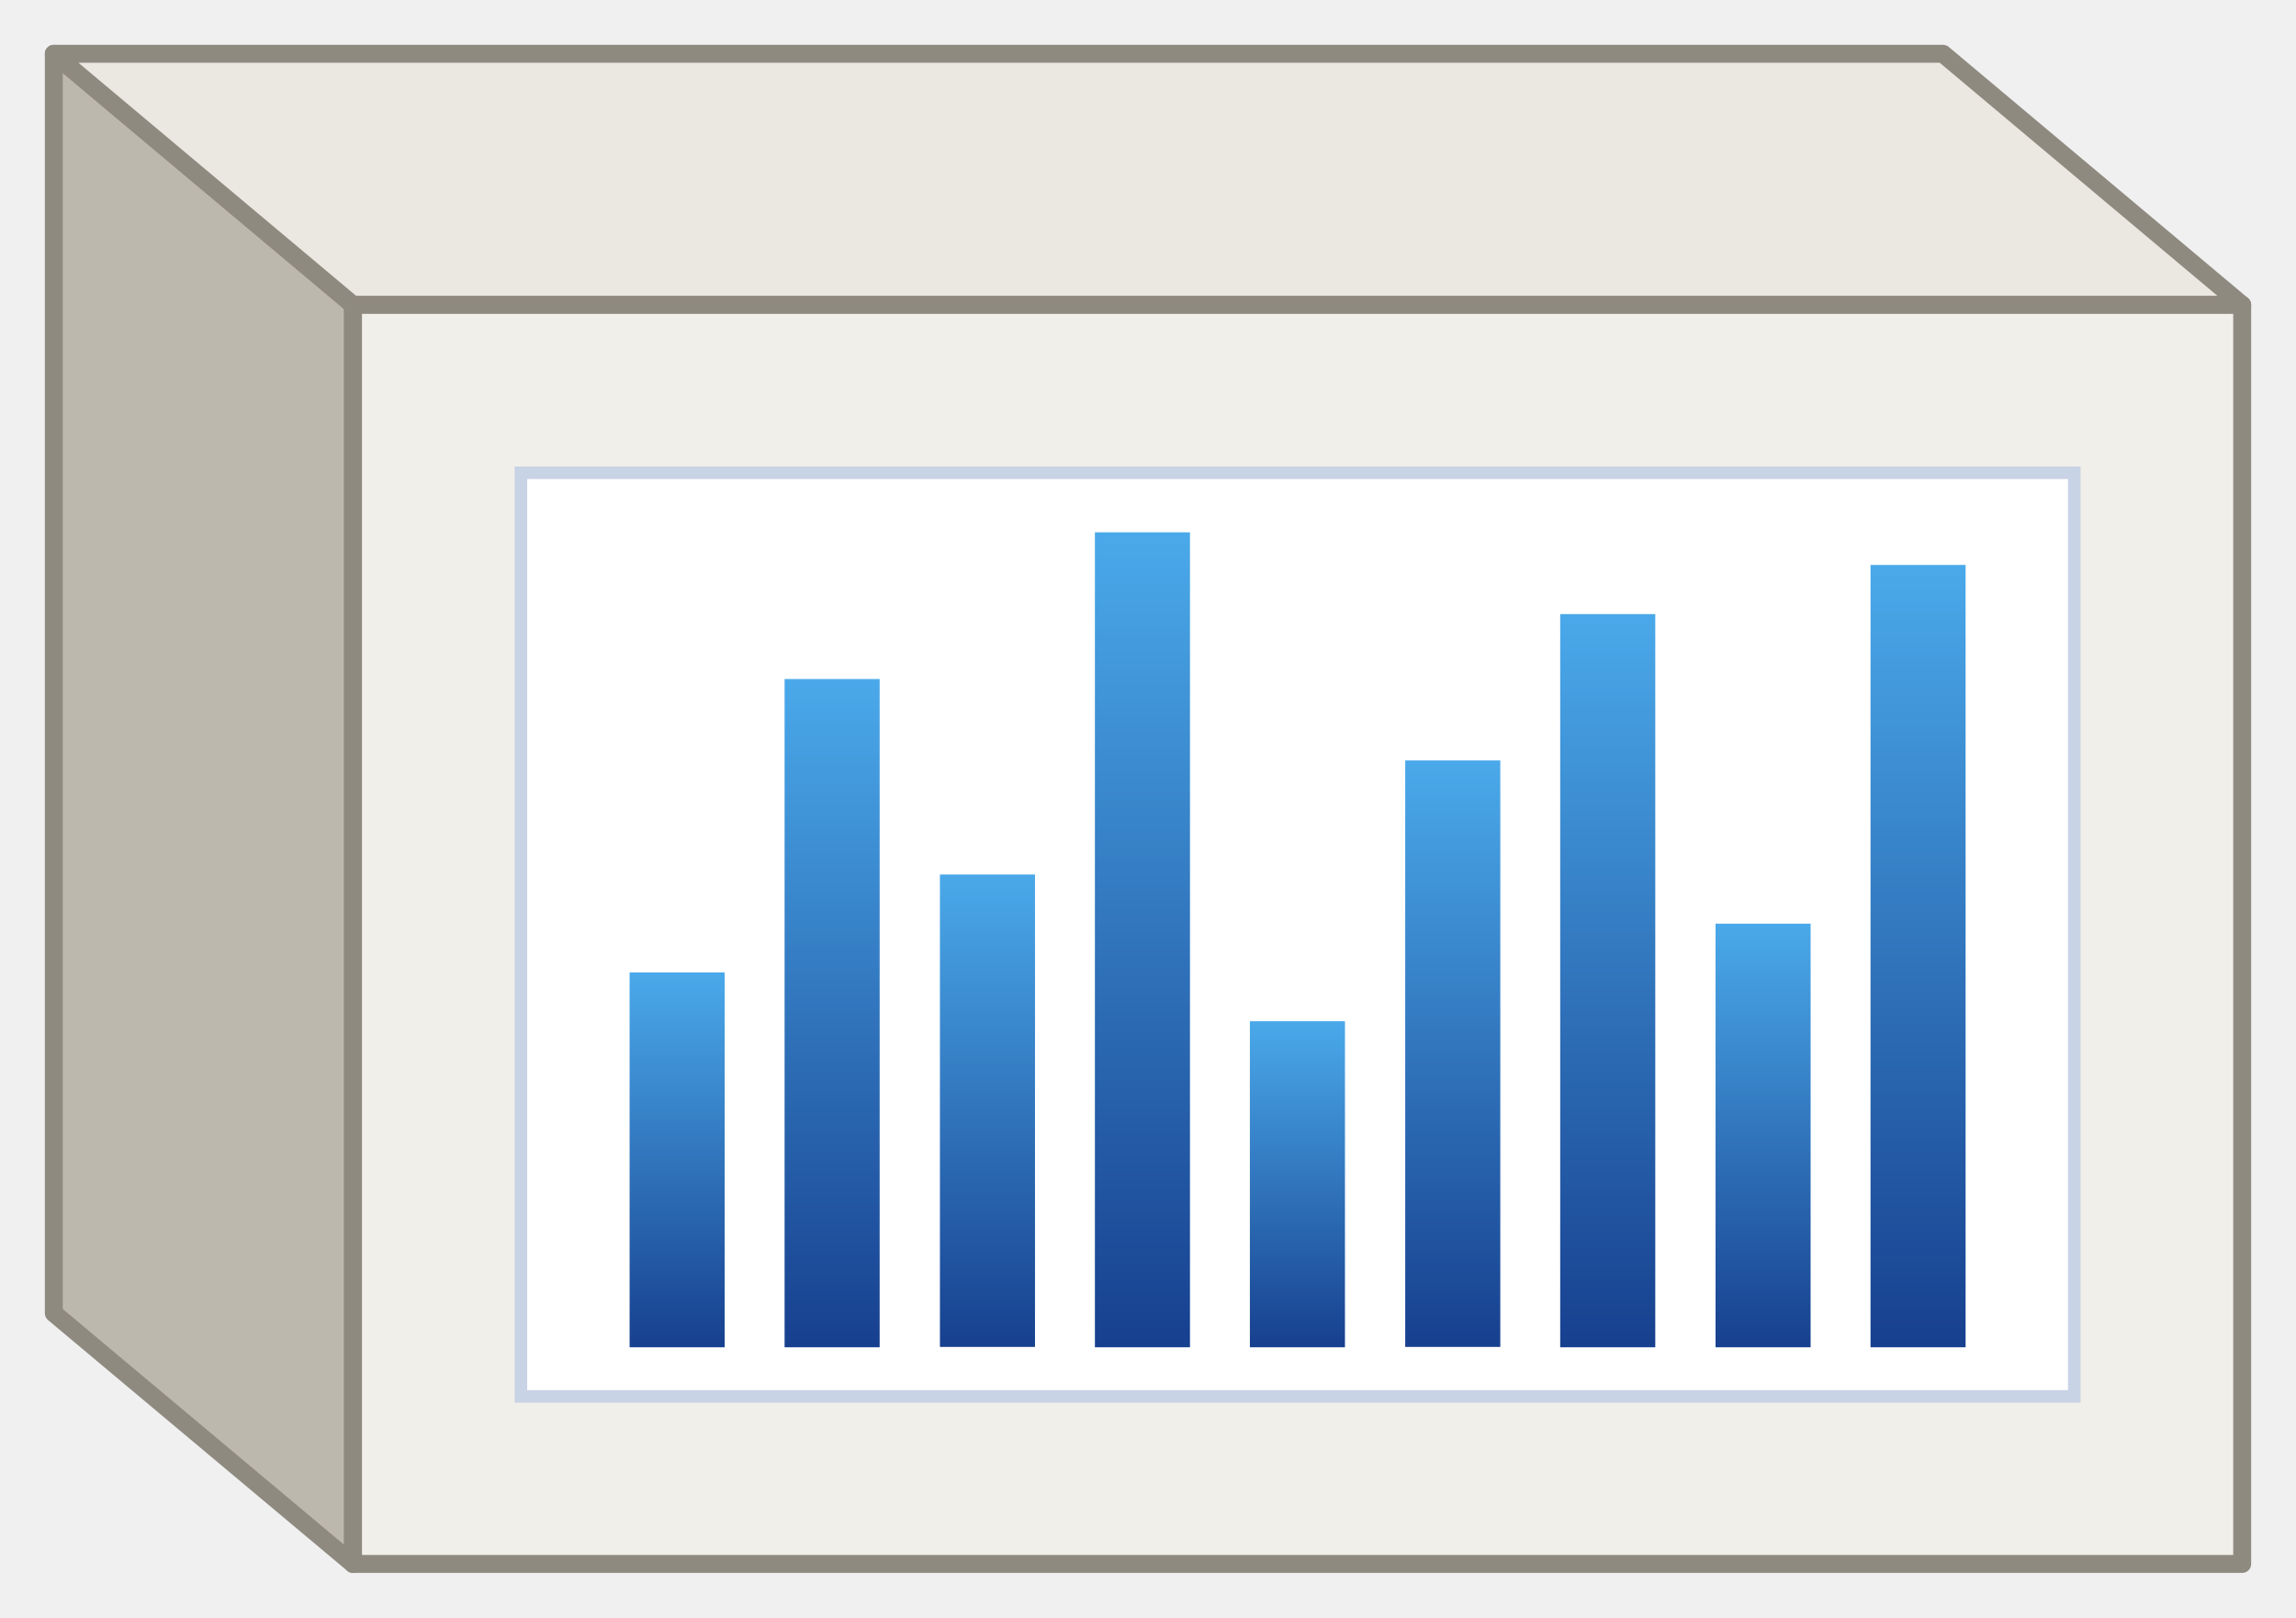
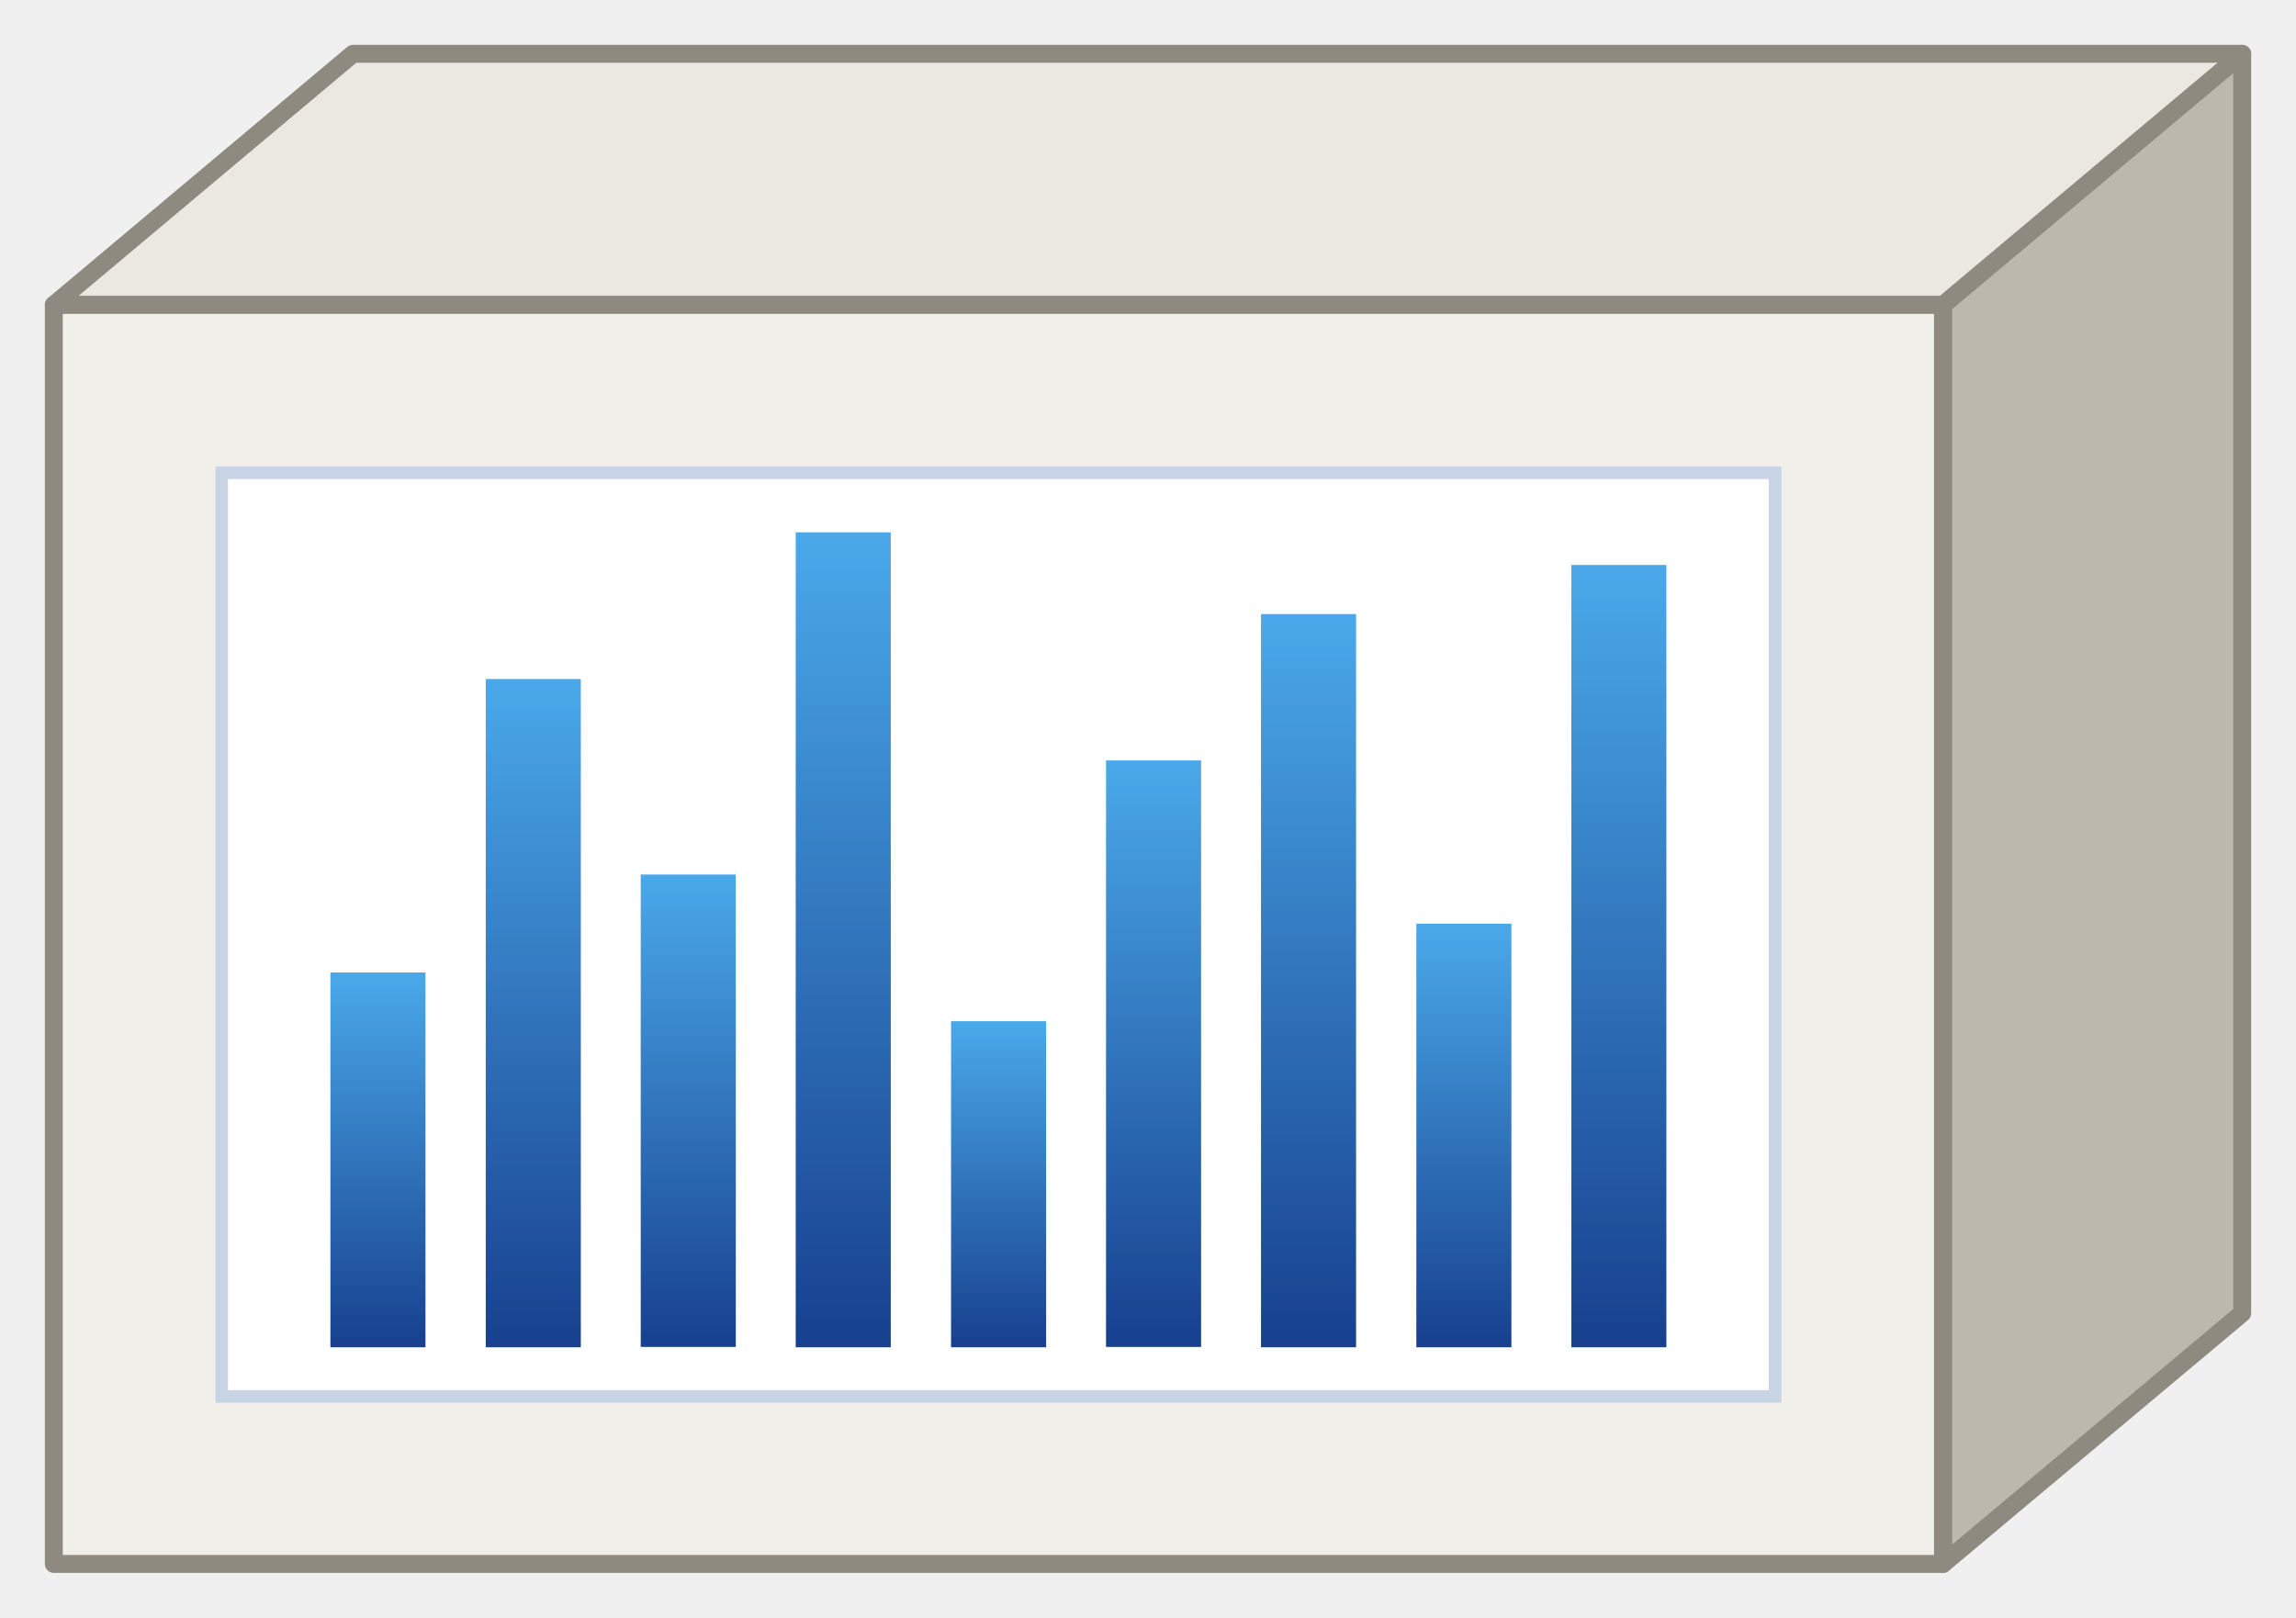
<svg xmlns="http://www.w3.org/2000/svg" viewBox="0 0 64 45.1" role="img" aria-label="シガーボックス">
  <defs>
-     <linearGradient id="g-white-left" x1="0" y1="1" x2="0" y2="0">
+     <linearGradient id="g-white-right" x1="0" y1="1" x2="0" y2="0">
      <stop offset="0" stop-color="#17408f" />
      <stop offset="1" stop-color="#4aa9ea" />
    </linearGradient>
  </defs>
-   <polygon points="9.84,8.50 1.50,1.50 1.50,36.61 9.84,43.60" fill="#bdb8ad" stroke="#8f8a80" stroke-width="0.5" stroke-linejoin="round" />
-   <polygon points="9.84,8.50 1.50,1.50 54.16,1.50 62.50,8.50" fill="#ebe8e1" stroke="#8f8a80" stroke-width="0.5" stroke-linejoin="round" />
-   <polygon points="9.84,8.50 62.50,8.50 62.50,43.60 9.84,43.60" fill="#f1efe9" stroke="#8f8a80" stroke-width="0.5" stroke-linejoin="round" />
-   <rect x="14.52" y="13.18" width="43.30" height="25.75" fill="#ffffff" stroke="#c9d3e6" stroke-width="0.35" />
-   <g fill="url(#g-white-left)">
-     <rect x="17.55" y="27.11" width="2.65" height="10.45" />
-     <rect x="21.87" y="18.93" width="2.65" height="18.63" />
-     <rect x="26.20" y="24.38" width="2.65" height="13.17" />
-     <rect x="30.52" y="14.84" width="2.65" height="22.72" />
-     <rect x="34.84" y="28.47" width="2.65" height="9.09" />
-     <rect x="39.17" y="21.20" width="2.65" height="16.35" />
-     <rect x="43.49" y="17.12" width="2.65" height="20.44" />
-     <rect x="47.82" y="25.75" width="2.65" height="11.81" />
-     <rect x="52.14" y="15.75" width="2.65" height="21.81" />
+   <polygon points="54.16,8.50 62.50,1.50 62.50,36.61 54.16,43.60" fill="#bdb8ad" stroke="#8f8a80" stroke-width="0.5" stroke-linejoin="round" />
+   <polygon points="1.50,8.50 9.84,1.50 62.50,1.50 54.16,8.50" fill="#ebe8e1" stroke="#8f8a80" stroke-width="0.5" stroke-linejoin="round" />
+   <polygon points="1.50,8.50 54.16,8.50 54.16,43.60 1.50,43.60" fill="#f1efe9" stroke="#8f8a80" stroke-width="0.5" stroke-linejoin="round" />
+   <rect x="6.18" y="13.18" width="43.30" height="25.75" fill="#ffffff" stroke="#c9d3e6" stroke-width="0.35" />
+   <g fill="url(#g-white-right)">
+     <rect x="9.21" y="27.11" width="2.65" height="10.45" />
+     <rect x="13.54" y="18.93" width="2.65" height="18.63" />
+     <rect x="17.86" y="24.38" width="2.65" height="13.17" />
+     <rect x="22.18" y="14.84" width="2.65" height="22.72" />
+     <rect x="26.51" y="28.47" width="2.65" height="9.09" />
+     <rect x="30.83" y="21.20" width="2.65" height="16.35" />
+     <rect x="35.15" y="17.12" width="2.65" height="20.44" />
+     <rect x="39.48" y="25.75" width="2.65" height="11.81" />
+     <rect x="43.80" y="15.75" width="2.65" height="21.81" />
  </g>
</svg>
